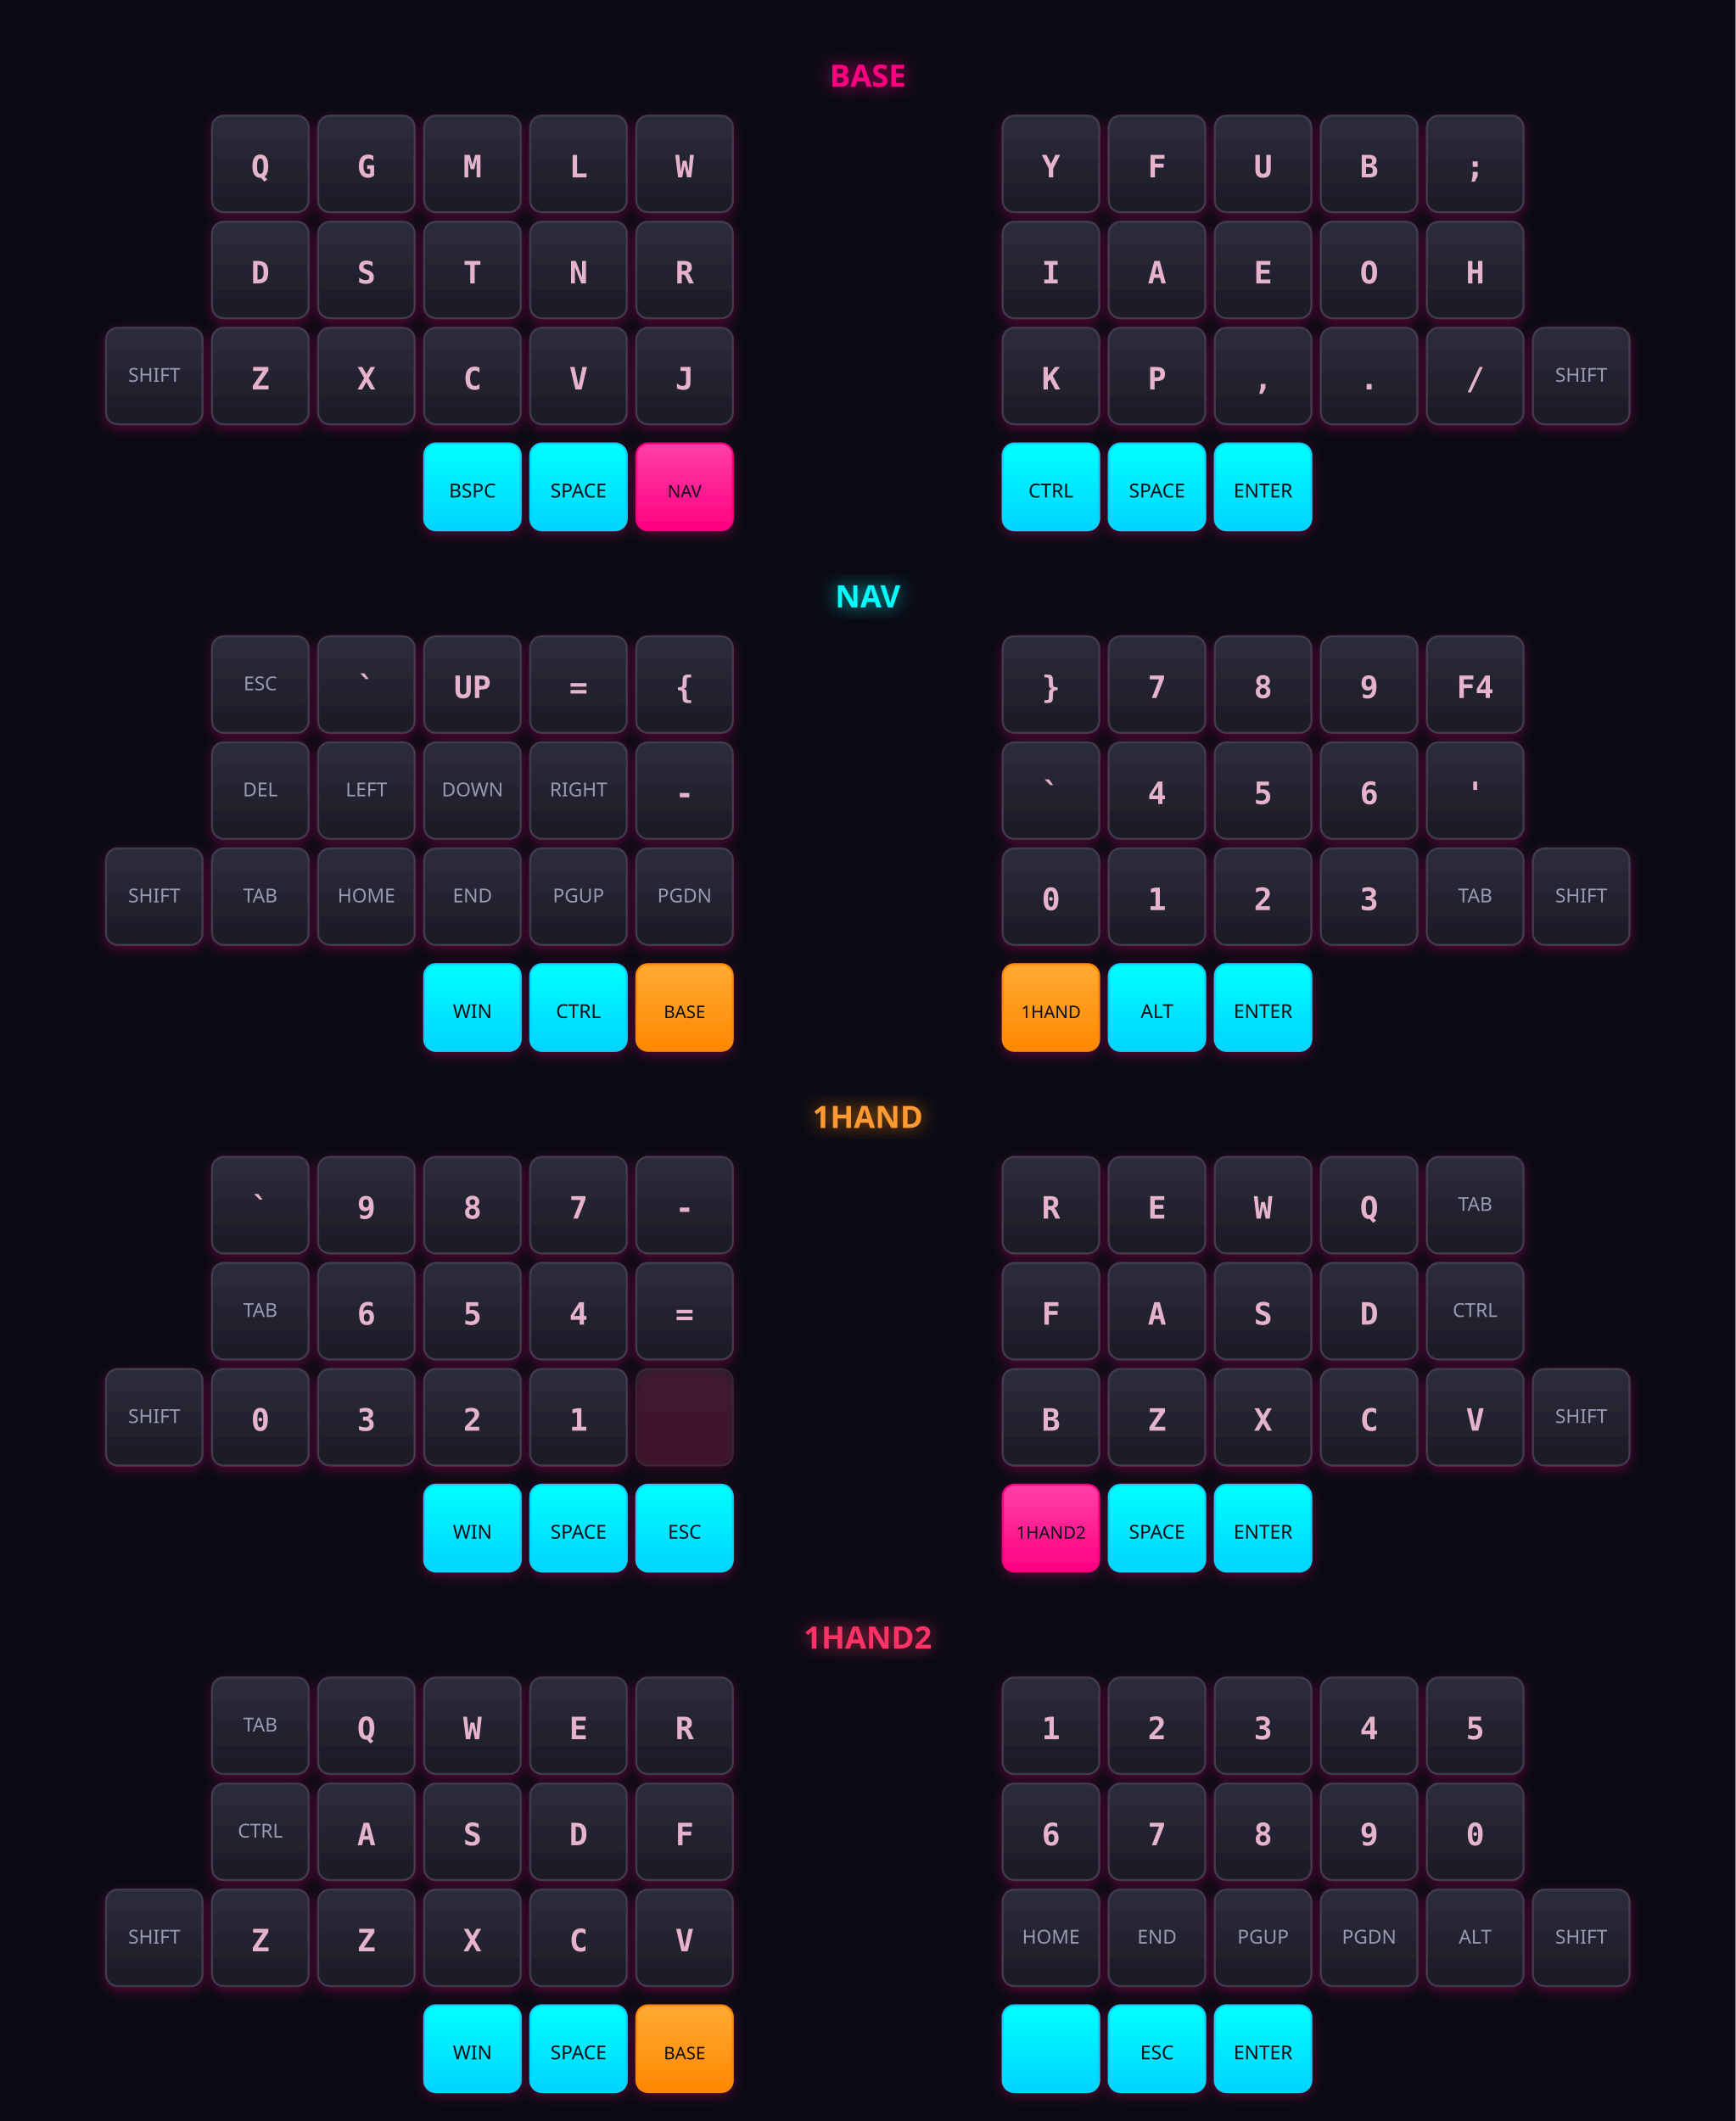
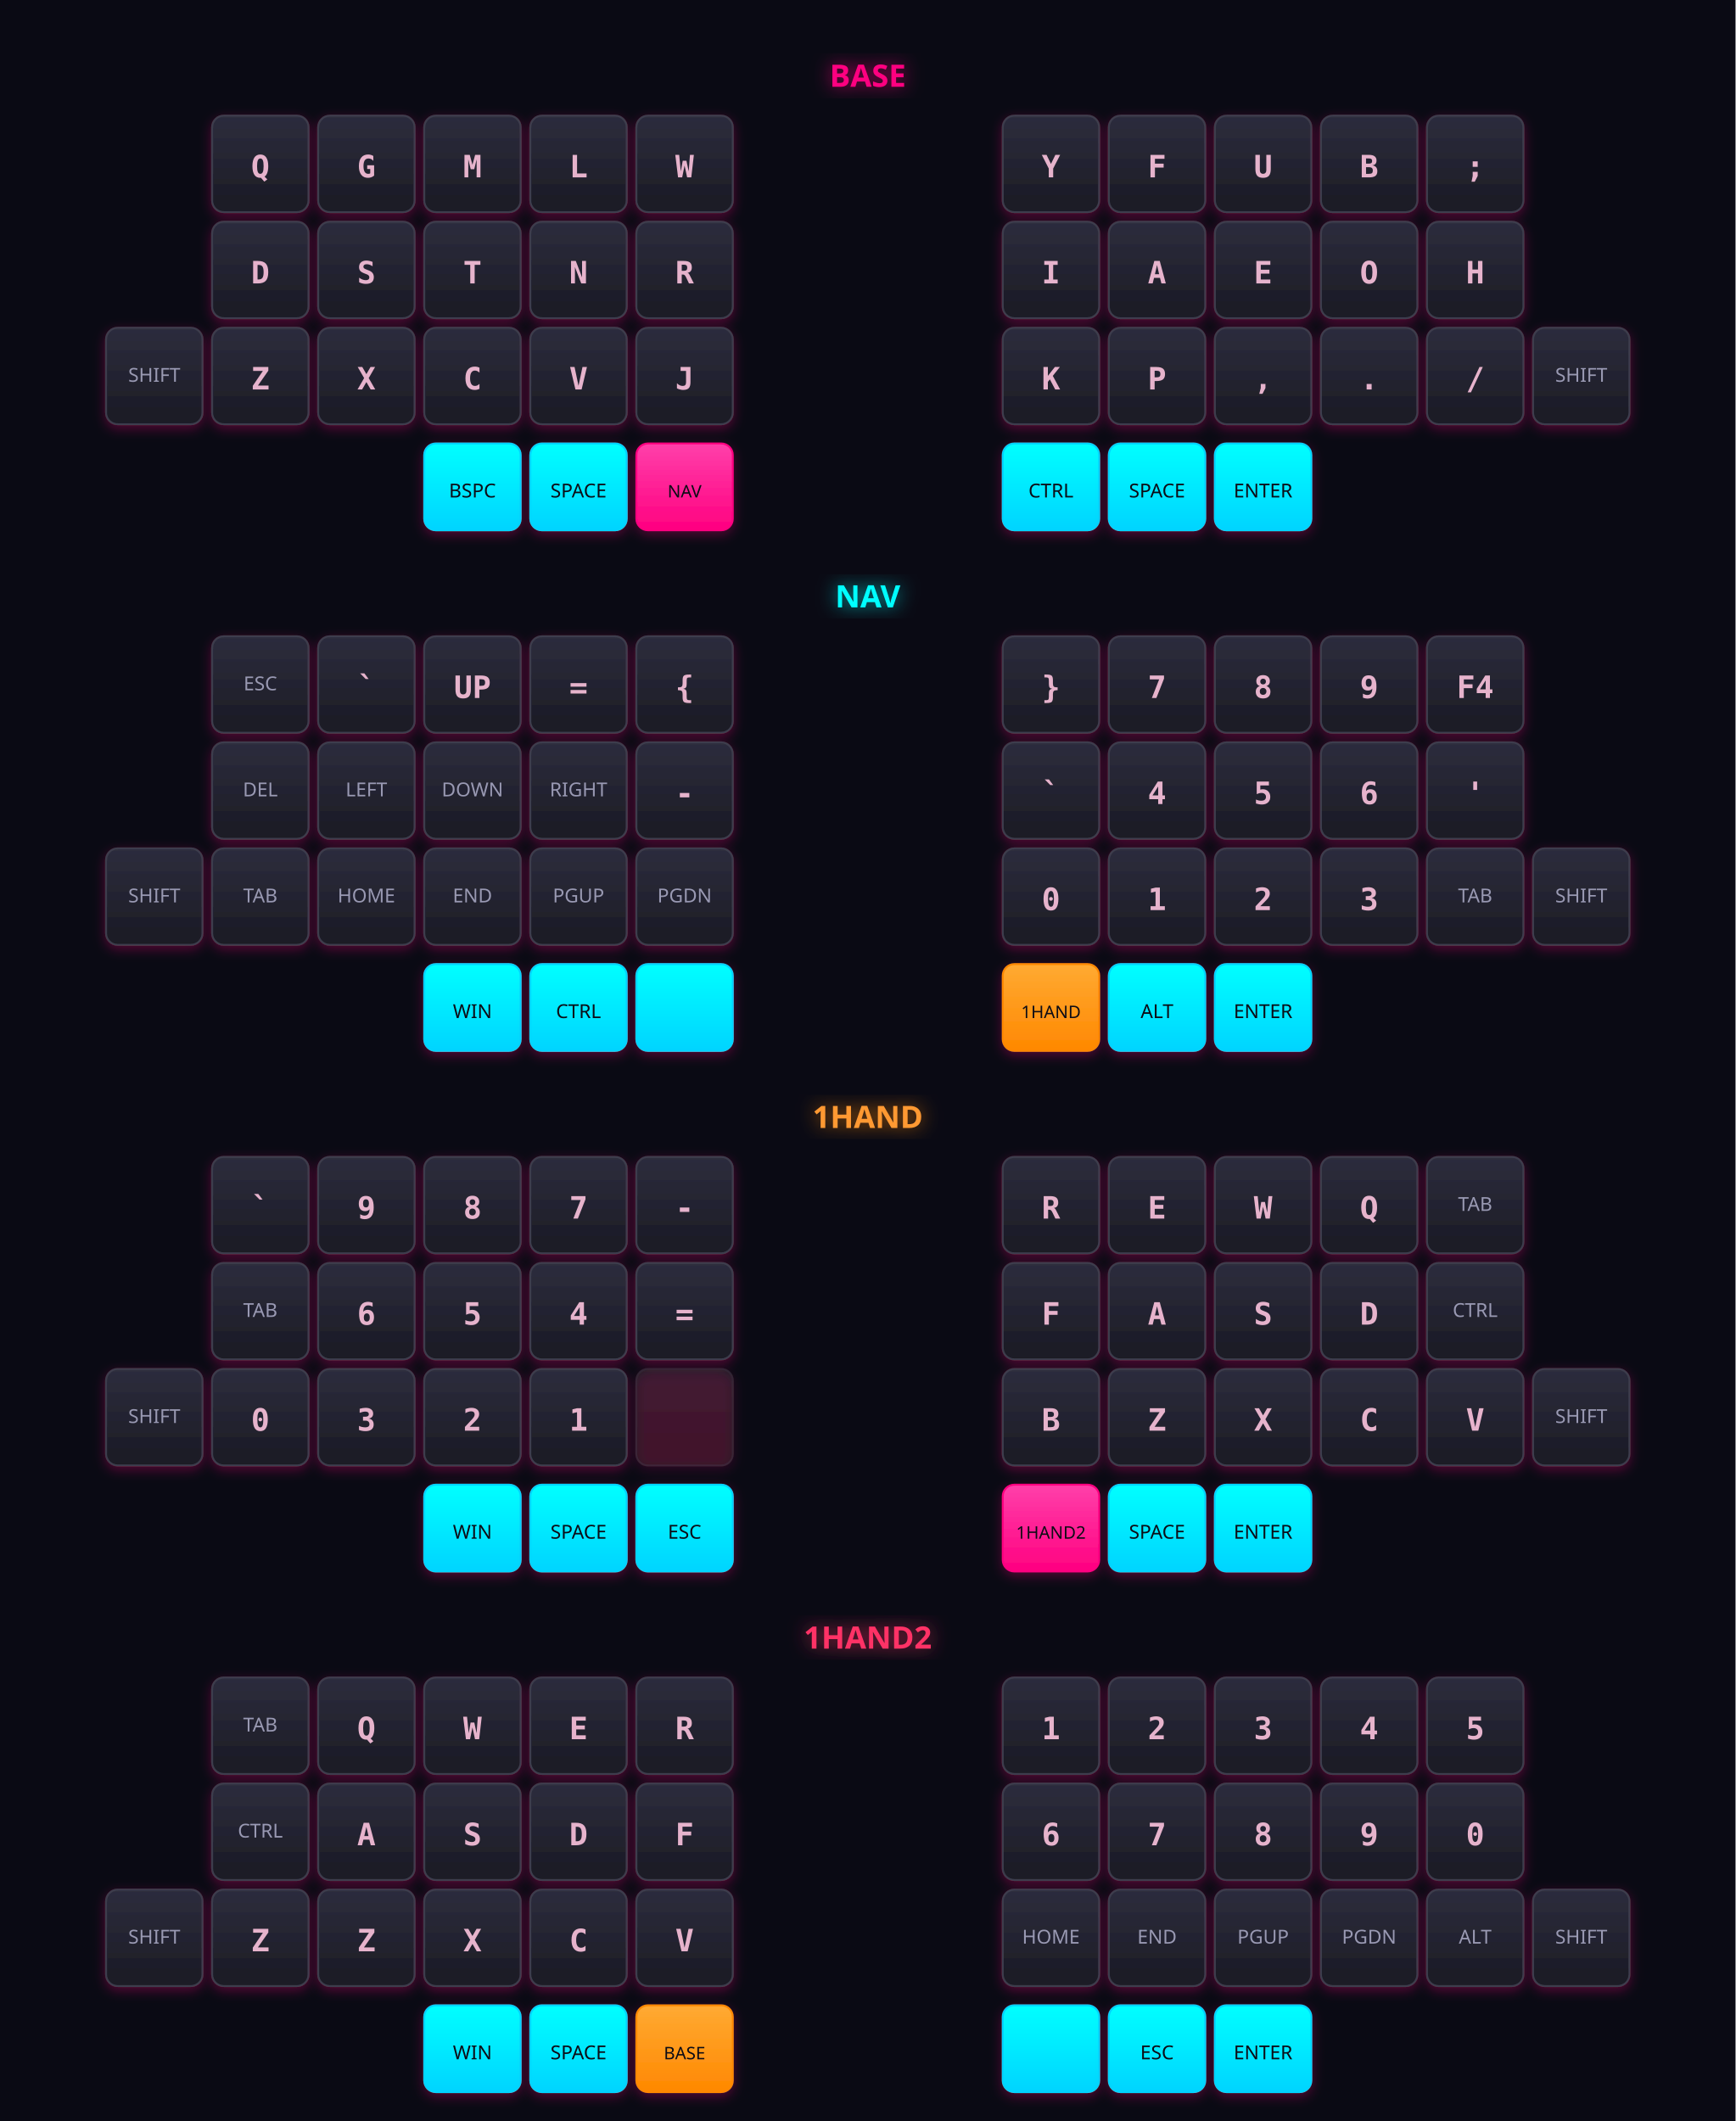
<svg xmlns="http://www.w3.org/2000/svg" viewBox="0 0 900 1100" width="900" height="1100">
  <defs>
    <linearGradient id="keyGrad" x1="0%" y1="0%" x2="0%" y2="100%">
      <stop offset="0%" style="stop-color:#2d2d3d" />
      <stop offset="100%" style="stop-color:#1a1a24" />
    </linearGradient>
    <linearGradient id="thumbGrad" x1="0%" y1="0%" x2="0%" y2="100%">
      <stop offset="0%" style="stop-color:#00ffff" />
      <stop offset="100%" style="stop-color:#00d4ff" />
    </linearGradient>
    <linearGradient id="layerGrad" x1="0%" y1="0%" x2="0%" y2="100%">
      <stop offset="0%" style="stop-color:#ff40aa" />
      <stop offset="100%" style="stop-color:#ff0080" />
    </linearGradient>
    <linearGradient id="orangeGrad" x1="0%" y1="0%" x2="0%" y2="100%">
      <stop offset="0%" style="stop-color:#ffaa33" />
      <stop offset="100%" style="stop-color:#ff8800" />
    </linearGradient>
    <filter id="keyShadow" x="-20%" y="-20%" width="140%" height="140%">
      <feDropShadow dx="0" dy="2" stdDeviation="3" flood-color="#ff0080" flood-opacity="0.3" />
    </filter>
    <filter id="pinkGlow" x="-50%" y="-50%" width="200%" height="200%">
      <feDropShadow dx="0" dy="0" stdDeviation="5" flood-color="#ff0080" flood-opacity="0.7" />
    </filter>
    <filter id="blueGlow" x="-50%" y="-50%" width="200%" height="200%">
      <feDropShadow dx="0" dy="0" stdDeviation="5" flood-color="#00ffff" flood-opacity="0.7" />
    </filter>
    <filter id="orangeGlow" x="-50%" y="-50%" width="200%" height="200%">
      <feDropShadow dx="0" dy="0" stdDeviation="5" flood-color="#ff8800" flood-opacity="0.7" />
    </filter>
    <filter id="redGlow" x="-50%" y="-50%" width="200%" height="200%">
      <feDropShadow dx="0" dy="0" stdDeviation="5" flood-color="#ff3366" flood-opacity="0.7" />
    </filter>
  </defs>
  <rect width="900" height="1100" fill="#0a0a14" />
  <g transform="translate(50, 20)">
    <text x="400" y="25" text-anchor="middle" fill="#ff0080" font-family="system-ui, sans-serif" font-size="16" font-weight="bold" filter="url(#pinkGlow)">BASE</text>
    <g filter="url(#keyShadow)">
      <rect x="60" y="40" width="50" height="50" rx="6" fill="url(#keyGrad)" stroke="#3d3d4d" stroke-width="1" />
      <text x="85" y="72" text-anchor="middle" fill="#e6b3cc" font-family="monospace" font-size="16" font-weight="bold">Q</text>
    </g>
    <g filter="url(#keyShadow)">
      <rect x="115" y="40" width="50" height="50" rx="6" fill="url(#keyGrad)" stroke="#3d3d4d" stroke-width="1" />
      <text x="140" y="72" text-anchor="middle" fill="#e6b3cc" font-family="monospace" font-size="16" font-weight="bold">G</text>
    </g>
    <g filter="url(#keyShadow)">
      <rect x="170" y="40" width="50" height="50" rx="6" fill="url(#keyGrad)" stroke="#3d3d4d" stroke-width="1" />
      <text x="195" y="72" text-anchor="middle" fill="#e6b3cc" font-family="monospace" font-size="16" font-weight="bold">M</text>
    </g>
    <g filter="url(#keyShadow)">
      <rect x="225" y="40" width="50" height="50" rx="6" fill="url(#keyGrad)" stroke="#3d3d4d" stroke-width="1" />
      <text x="250" y="72" text-anchor="middle" fill="#e6b3cc" font-family="monospace" font-size="16" font-weight="bold">L</text>
    </g>
    <g filter="url(#keyShadow)">
      <rect x="280" y="40" width="50" height="50" rx="6" fill="url(#keyGrad)" stroke="#3d3d4d" stroke-width="1" />
      <text x="305" y="72" text-anchor="middle" fill="#e6b3cc" font-family="monospace" font-size="16" font-weight="bold">W</text>
    </g>
    <g filter="url(#keyShadow)">
      <rect x="470" y="40" width="50" height="50" rx="6" fill="url(#keyGrad)" stroke="#3d3d4d" stroke-width="1" />
      <text x="495" y="72" text-anchor="middle" fill="#e6b3cc" font-family="monospace" font-size="16" font-weight="bold">Y</text>
    </g>
    <g filter="url(#keyShadow)">
      <rect x="525" y="40" width="50" height="50" rx="6" fill="url(#keyGrad)" stroke="#3d3d4d" stroke-width="1" />
      <text x="550" y="72" text-anchor="middle" fill="#e6b3cc" font-family="monospace" font-size="16" font-weight="bold">F</text>
    </g>
    <g filter="url(#keyShadow)">
      <rect x="580" y="40" width="50" height="50" rx="6" fill="url(#keyGrad)" stroke="#3d3d4d" stroke-width="1" />
      <text x="605" y="72" text-anchor="middle" fill="#e6b3cc" font-family="monospace" font-size="16" font-weight="bold">U</text>
    </g>
    <g filter="url(#keyShadow)">
      <rect x="635" y="40" width="50" height="50" rx="6" fill="url(#keyGrad)" stroke="#3d3d4d" stroke-width="1" />
      <text x="660" y="72" text-anchor="middle" fill="#e6b3cc" font-family="monospace" font-size="16" font-weight="bold">B</text>
    </g>
    <g filter="url(#keyShadow)">
      <rect x="690" y="40" width="50" height="50" rx="6" fill="url(#keyGrad)" stroke="#3d3d4d" stroke-width="1" />
      <text x="715" y="72" text-anchor="middle" fill="#e6b3cc" font-family="monospace" font-size="16" font-weight="bold">;</text>
    </g>
    <g filter="url(#keyShadow)">
      <rect x="60" y="95" width="50" height="50" rx="6" fill="url(#keyGrad)" stroke="#3d3d4d" stroke-width="1" />
      <text x="85" y="127" text-anchor="middle" fill="#e6b3cc" font-family="monospace" font-size="16" font-weight="bold">D</text>
    </g>
    <g filter="url(#keyShadow)">
      <rect x="115" y="95" width="50" height="50" rx="6" fill="url(#keyGrad)" stroke="#3d3d4d" stroke-width="1" />
      <text x="140" y="127" text-anchor="middle" fill="#e6b3cc" font-family="monospace" font-size="16" font-weight="bold">S</text>
    </g>
    <g filter="url(#keyShadow)">
      <rect x="170" y="95" width="50" height="50" rx="6" fill="url(#keyGrad)" stroke="#3d3d4d" stroke-width="1" />
      <text x="195" y="127" text-anchor="middle" fill="#e6b3cc" font-family="monospace" font-size="16" font-weight="bold">T</text>
    </g>
    <g filter="url(#keyShadow)">
      <rect x="225" y="95" width="50" height="50" rx="6" fill="url(#keyGrad)" stroke="#3d3d4d" stroke-width="1" />
      <text x="250" y="127" text-anchor="middle" fill="#e6b3cc" font-family="monospace" font-size="16" font-weight="bold">N</text>
    </g>
    <g filter="url(#keyShadow)">
      <rect x="280" y="95" width="50" height="50" rx="6" fill="url(#keyGrad)" stroke="#3d3d4d" stroke-width="1" />
      <text x="305" y="127" text-anchor="middle" fill="#e6b3cc" font-family="monospace" font-size="16" font-weight="bold">R</text>
    </g>
    <g filter="url(#keyShadow)">
      <rect x="470" y="95" width="50" height="50" rx="6" fill="url(#keyGrad)" stroke="#3d3d4d" stroke-width="1" />
      <text x="495" y="127" text-anchor="middle" fill="#e6b3cc" font-family="monospace" font-size="16" font-weight="bold">I</text>
    </g>
    <g filter="url(#keyShadow)">
      <rect x="525" y="95" width="50" height="50" rx="6" fill="url(#keyGrad)" stroke="#3d3d4d" stroke-width="1" />
      <text x="550" y="127" text-anchor="middle" fill="#e6b3cc" font-family="monospace" font-size="16" font-weight="bold">A</text>
    </g>
    <g filter="url(#keyShadow)">
      <rect x="580" y="95" width="50" height="50" rx="6" fill="url(#keyGrad)" stroke="#3d3d4d" stroke-width="1" />
      <text x="605" y="127" text-anchor="middle" fill="#e6b3cc" font-family="monospace" font-size="16" font-weight="bold">E</text>
    </g>
    <g filter="url(#keyShadow)">
      <rect x="635" y="95" width="50" height="50" rx="6" fill="url(#keyGrad)" stroke="#3d3d4d" stroke-width="1" />
      <text x="660" y="127" text-anchor="middle" fill="#e6b3cc" font-family="monospace" font-size="16" font-weight="bold">O</text>
    </g>
    <g filter="url(#keyShadow)">
      <rect x="690" y="95" width="50" height="50" rx="6" fill="url(#keyGrad)" stroke="#3d3d4d" stroke-width="1" />
      <text x="715" y="127" text-anchor="middle" fill="#e6b3cc" font-family="monospace" font-size="16" font-weight="bold">H</text>
    </g>
    <g filter="url(#keyShadow)">
      <rect x="5" y="150" width="50" height="50" rx="6" fill="url(#keyGrad)" stroke="#3d3d4d" stroke-width="1" />
      <text x="30" y="178" text-anchor="middle" fill="#9999b3" font-family="system-ui, sans-serif" font-size="10">SHIFT</text>
    </g>
    <g filter="url(#keyShadow)">
      <rect x="60" y="150" width="50" height="50" rx="6" fill="url(#keyGrad)" stroke="#3d3d4d" stroke-width="1" />
      <text x="85" y="182" text-anchor="middle" fill="#e6b3cc" font-family="monospace" font-size="16" font-weight="bold">Z</text>
    </g>
    <g filter="url(#keyShadow)">
      <rect x="115" y="150" width="50" height="50" rx="6" fill="url(#keyGrad)" stroke="#3d3d4d" stroke-width="1" />
      <text x="140" y="182" text-anchor="middle" fill="#e6b3cc" font-family="monospace" font-size="16" font-weight="bold">X</text>
    </g>
    <g filter="url(#keyShadow)">
      <rect x="170" y="150" width="50" height="50" rx="6" fill="url(#keyGrad)" stroke="#3d3d4d" stroke-width="1" />
      <text x="195" y="182" text-anchor="middle" fill="#e6b3cc" font-family="monospace" font-size="16" font-weight="bold">C</text>
    </g>
    <g filter="url(#keyShadow)">
      <rect x="225" y="150" width="50" height="50" rx="6" fill="url(#keyGrad)" stroke="#3d3d4d" stroke-width="1" />
      <text x="250" y="182" text-anchor="middle" fill="#e6b3cc" font-family="monospace" font-size="16" font-weight="bold">V</text>
    </g>
    <g filter="url(#keyShadow)">
      <rect x="280" y="150" width="50" height="50" rx="6" fill="url(#keyGrad)" stroke="#3d3d4d" stroke-width="1" />
      <text x="305" y="182" text-anchor="middle" fill="#e6b3cc" font-family="monospace" font-size="16" font-weight="bold">J</text>
    </g>
    <g filter="url(#keyShadow)">
      <rect x="470" y="150" width="50" height="50" rx="6" fill="url(#keyGrad)" stroke="#3d3d4d" stroke-width="1" />
      <text x="495" y="182" text-anchor="middle" fill="#e6b3cc" font-family="monospace" font-size="16" font-weight="bold">K</text>
    </g>
    <g filter="url(#keyShadow)">
      <rect x="525" y="150" width="50" height="50" rx="6" fill="url(#keyGrad)" stroke="#3d3d4d" stroke-width="1" />
      <text x="550" y="182" text-anchor="middle" fill="#e6b3cc" font-family="monospace" font-size="16" font-weight="bold">P</text>
    </g>
    <g filter="url(#keyShadow)">
      <rect x="580" y="150" width="50" height="50" rx="6" fill="url(#keyGrad)" stroke="#3d3d4d" stroke-width="1" />
      <text x="605" y="182" text-anchor="middle" fill="#e6b3cc" font-family="monospace" font-size="16" font-weight="bold">,</text>
    </g>
    <g filter="url(#keyShadow)">
      <rect x="635" y="150" width="50" height="50" rx="6" fill="url(#keyGrad)" stroke="#3d3d4d" stroke-width="1" />
      <text x="660" y="182" text-anchor="middle" fill="#e6b3cc" font-family="monospace" font-size="16" font-weight="bold">.</text>
    </g>
    <g filter="url(#keyShadow)">
      <rect x="690" y="150" width="50" height="50" rx="6" fill="url(#keyGrad)" stroke="#3d3d4d" stroke-width="1" />
      <text x="715" y="182" text-anchor="middle" fill="#e6b3cc" font-family="monospace" font-size="16" font-weight="bold">/</text>
    </g>
    <g filter="url(#keyShadow)">
      <rect x="745" y="150" width="50" height="50" rx="6" fill="url(#keyGrad)" stroke="#3d3d4d" stroke-width="1" />
      <text x="770" y="178" text-anchor="middle" fill="#9999b3" font-family="system-ui, sans-serif" font-size="10">SHIFT</text>
    </g>
    <g filter="url(#keyShadow)">
      <rect x="170" y="210" width="50" height="45" rx="6" fill="url(#thumbGrad)" stroke="#00d4ff" stroke-width="1" />
      <text x="195" y="238" text-anchor="middle" fill="#0a0a14" font-family="system-ui, sans-serif" font-size="10">BSPC</text>
    </g>
    <g filter="url(#keyShadow)">
      <rect x="225" y="210" width="50" height="45" rx="6" fill="url(#thumbGrad)" stroke="#00d4ff" stroke-width="1" />
      <text x="250" y="238" text-anchor="middle" fill="#0a0a14" font-family="system-ui, sans-serif" font-size="10">SPACE</text>
    </g>
    <g filter="url(#keyShadow)">
      <rect x="280" y="210" width="50" height="45" rx="6" fill="url(#layerGrad)" stroke="#ff0080" stroke-width="1" />
      <text x="305" y="238" text-anchor="middle" fill="#0a0a14" font-family="system-ui, sans-serif" font-size="9">NAV</text>
    </g>
    <g filter="url(#keyShadow)">
      <rect x="470" y="210" width="50" height="45" rx="6" fill="url(#thumbGrad)" stroke="#00d4ff" stroke-width="1" />
      <text x="495" y="238" text-anchor="middle" fill="#0a0a14" font-family="system-ui, sans-serif" font-size="10">CTRL</text>
    </g>
    <g filter="url(#keyShadow)">
      <rect x="525" y="210" width="50" height="45" rx="6" fill="url(#thumbGrad)" stroke="#00d4ff" stroke-width="1" />
      <text x="550" y="238" text-anchor="middle" fill="#0a0a14" font-family="system-ui, sans-serif" font-size="10">SPACE</text>
    </g>
    <g filter="url(#keyShadow)">
      <rect x="580" y="210" width="50" height="45" rx="6" fill="url(#thumbGrad)" stroke="#00d4ff" stroke-width="1" />
      <text x="605" y="238" text-anchor="middle" fill="#0a0a14" font-family="system-ui, sans-serif" font-size="10">ENTER</text>
    </g>
  </g>
  <g transform="translate(50, 290)">
    <text x="400" y="25" text-anchor="middle" fill="#00ffff" font-family="system-ui, sans-serif" font-size="16" font-weight="bold" filter="url(#blueGlow)">NAV</text>
    <g filter="url(#keyShadow)">
      <rect x="60" y="40" width="50" height="50" rx="6" fill="url(#keyGrad)" stroke="#3d3d4d" stroke-width="1" />
      <text x="85" y="68" text-anchor="middle" fill="#9999b3" font-family="system-ui, sans-serif" font-size="10">ESC</text>
    </g>
    <g filter="url(#keyShadow)">
      <rect x="115" y="40" width="50" height="50" rx="6" fill="url(#keyGrad)" stroke="#3d3d4d" stroke-width="1" />
      <text x="140" y="72" text-anchor="middle" fill="#e6b3cc" font-family="monospace" font-size="16" font-weight="bold">`</text>
    </g>
    <g filter="url(#keyShadow)">
      <rect x="170" y="40" width="50" height="50" rx="6" fill="url(#keyGrad)" stroke="#3d3d4d" stroke-width="1" />
      <text x="195" y="72" text-anchor="middle" fill="#e6b3cc" font-family="monospace" font-size="16" font-weight="bold">UP</text>
    </g>
    <g filter="url(#keyShadow)">
      <rect x="225" y="40" width="50" height="50" rx="6" fill="url(#keyGrad)" stroke="#3d3d4d" stroke-width="1" />
      <text x="250" y="72" text-anchor="middle" fill="#e6b3cc" font-family="monospace" font-size="16" font-weight="bold">=</text>
    </g>
    <g filter="url(#keyShadow)">
      <rect x="280" y="40" width="50" height="50" rx="6" fill="url(#keyGrad)" stroke="#3d3d4d" stroke-width="1" />
      <text x="305" y="72" text-anchor="middle" fill="#e6b3cc" font-family="monospace" font-size="16" font-weight="bold">{</text>
    </g>
    <g filter="url(#keyShadow)">
      <rect x="470" y="40" width="50" height="50" rx="6" fill="url(#keyGrad)" stroke="#3d3d4d" stroke-width="1" />
      <text x="495" y="72" text-anchor="middle" fill="#e6b3cc" font-family="monospace" font-size="16" font-weight="bold">}</text>
    </g>
    <g filter="url(#keyShadow)">
      <rect x="525" y="40" width="50" height="50" rx="6" fill="url(#keyGrad)" stroke="#3d3d4d" stroke-width="1" />
      <text x="550" y="72" text-anchor="middle" fill="#e6b3cc" font-family="monospace" font-size="16" font-weight="bold">7</text>
    </g>
    <g filter="url(#keyShadow)">
      <rect x="580" y="40" width="50" height="50" rx="6" fill="url(#keyGrad)" stroke="#3d3d4d" stroke-width="1" />
      <text x="605" y="72" text-anchor="middle" fill="#e6b3cc" font-family="monospace" font-size="16" font-weight="bold">8</text>
    </g>
    <g filter="url(#keyShadow)">
      <rect x="635" y="40" width="50" height="50" rx="6" fill="url(#keyGrad)" stroke="#3d3d4d" stroke-width="1" />
      <text x="660" y="72" text-anchor="middle" fill="#e6b3cc" font-family="monospace" font-size="16" font-weight="bold">9</text>
    </g>
    <g filter="url(#keyShadow)">
      <rect x="690" y="40" width="50" height="50" rx="6" fill="url(#keyGrad)" stroke="#3d3d4d" stroke-width="1" />
      <text x="715" y="72" text-anchor="middle" fill="#e6b3cc" font-family="monospace" font-size="16" font-weight="bold">F4</text>
    </g>
    <g filter="url(#keyShadow)">
      <rect x="60" y="95" width="50" height="50" rx="6" fill="url(#keyGrad)" stroke="#3d3d4d" stroke-width="1" />
      <text x="85" y="123" text-anchor="middle" fill="#9999b3" font-family="system-ui, sans-serif" font-size="10">DEL</text>
    </g>
    <g filter="url(#keyShadow)">
      <rect x="115" y="95" width="50" height="50" rx="6" fill="url(#keyGrad)" stroke="#3d3d4d" stroke-width="1" />
      <text x="140" y="123" text-anchor="middle" fill="#9999b3" font-family="system-ui, sans-serif" font-size="10">LEFT</text>
    </g>
    <g filter="url(#keyShadow)">
      <rect x="170" y="95" width="50" height="50" rx="6" fill="url(#keyGrad)" stroke="#3d3d4d" stroke-width="1" />
      <text x="195" y="123" text-anchor="middle" fill="#9999b3" font-family="system-ui, sans-serif" font-size="10">DOWN</text>
    </g>
    <g filter="url(#keyShadow)">
      <rect x="225" y="95" width="50" height="50" rx="6" fill="url(#keyGrad)" stroke="#3d3d4d" stroke-width="1" />
      <text x="250" y="123" text-anchor="middle" fill="#9999b3" font-family="system-ui, sans-serif" font-size="10">RIGHT</text>
    </g>
    <g filter="url(#keyShadow)">
      <rect x="280" y="95" width="50" height="50" rx="6" fill="url(#keyGrad)" stroke="#3d3d4d" stroke-width="1" />
      <text x="305" y="127" text-anchor="middle" fill="#e6b3cc" font-family="monospace" font-size="16" font-weight="bold">-</text>
    </g>
    <g filter="url(#keyShadow)">
      <rect x="470" y="95" width="50" height="50" rx="6" fill="url(#keyGrad)" stroke="#3d3d4d" stroke-width="1" />
      <text x="495" y="127" text-anchor="middle" fill="#e6b3cc" font-family="monospace" font-size="16" font-weight="bold">`</text>
    </g>
    <g filter="url(#keyShadow)">
      <rect x="525" y="95" width="50" height="50" rx="6" fill="url(#keyGrad)" stroke="#3d3d4d" stroke-width="1" />
      <text x="550" y="127" text-anchor="middle" fill="#e6b3cc" font-family="monospace" font-size="16" font-weight="bold">4</text>
    </g>
    <g filter="url(#keyShadow)">
      <rect x="580" y="95" width="50" height="50" rx="6" fill="url(#keyGrad)" stroke="#3d3d4d" stroke-width="1" />
      <text x="605" y="127" text-anchor="middle" fill="#e6b3cc" font-family="monospace" font-size="16" font-weight="bold">5</text>
    </g>
    <g filter="url(#keyShadow)">
      <rect x="635" y="95" width="50" height="50" rx="6" fill="url(#keyGrad)" stroke="#3d3d4d" stroke-width="1" />
      <text x="660" y="127" text-anchor="middle" fill="#e6b3cc" font-family="monospace" font-size="16" font-weight="bold">6</text>
    </g>
    <g filter="url(#keyShadow)">
      <rect x="690" y="95" width="50" height="50" rx="6" fill="url(#keyGrad)" stroke="#3d3d4d" stroke-width="1" />
      <text x="715" y="127" text-anchor="middle" fill="#e6b3cc" font-family="monospace" font-size="16" font-weight="bold">'</text>
    </g>
    <g filter="url(#keyShadow)">
      <rect x="5" y="150" width="50" height="50" rx="6" fill="url(#keyGrad)" stroke="#3d3d4d" stroke-width="1" />
      <text x="30" y="178" text-anchor="middle" fill="#9999b3" font-family="system-ui, sans-serif" font-size="10">SHIFT</text>
    </g>
    <g filter="url(#keyShadow)">
      <rect x="60" y="150" width="50" height="50" rx="6" fill="url(#keyGrad)" stroke="#3d3d4d" stroke-width="1" />
      <text x="85" y="178" text-anchor="middle" fill="#9999b3" font-family="system-ui, sans-serif" font-size="10">TAB</text>
    </g>
    <g filter="url(#keyShadow)">
      <rect x="115" y="150" width="50" height="50" rx="6" fill="url(#keyGrad)" stroke="#3d3d4d" stroke-width="1" />
      <text x="140" y="178" text-anchor="middle" fill="#9999b3" font-family="system-ui, sans-serif" font-size="10">HOME</text>
    </g>
    <g filter="url(#keyShadow)">
      <rect x="170" y="150" width="50" height="50" rx="6" fill="url(#keyGrad)" stroke="#3d3d4d" stroke-width="1" />
      <text x="195" y="178" text-anchor="middle" fill="#9999b3" font-family="system-ui, sans-serif" font-size="10">END</text>
    </g>
    <g filter="url(#keyShadow)">
      <rect x="225" y="150" width="50" height="50" rx="6" fill="url(#keyGrad)" stroke="#3d3d4d" stroke-width="1" />
      <text x="250" y="178" text-anchor="middle" fill="#9999b3" font-family="system-ui, sans-serif" font-size="10">PGUP</text>
    </g>
    <g filter="url(#keyShadow)">
      <rect x="280" y="150" width="50" height="50" rx="6" fill="url(#keyGrad)" stroke="#3d3d4d" stroke-width="1" />
      <text x="305" y="178" text-anchor="middle" fill="#9999b3" font-family="system-ui, sans-serif" font-size="10">PGDN</text>
    </g>
    <g filter="url(#keyShadow)">
      <rect x="470" y="150" width="50" height="50" rx="6" fill="url(#keyGrad)" stroke="#3d3d4d" stroke-width="1" />
      <text x="495" y="182" text-anchor="middle" fill="#e6b3cc" font-family="monospace" font-size="16" font-weight="bold">0</text>
    </g>
    <g filter="url(#keyShadow)">
      <rect x="525" y="150" width="50" height="50" rx="6" fill="url(#keyGrad)" stroke="#3d3d4d" stroke-width="1" />
      <text x="550" y="182" text-anchor="middle" fill="#e6b3cc" font-family="monospace" font-size="16" font-weight="bold">1</text>
    </g>
    <g filter="url(#keyShadow)">
      <rect x="580" y="150" width="50" height="50" rx="6" fill="url(#keyGrad)" stroke="#3d3d4d" stroke-width="1" />
      <text x="605" y="182" text-anchor="middle" fill="#e6b3cc" font-family="monospace" font-size="16" font-weight="bold">2</text>
    </g>
    <g filter="url(#keyShadow)">
      <rect x="635" y="150" width="50" height="50" rx="6" fill="url(#keyGrad)" stroke="#3d3d4d" stroke-width="1" />
      <text x="660" y="182" text-anchor="middle" fill="#e6b3cc" font-family="monospace" font-size="16" font-weight="bold">3</text>
    </g>
    <g filter="url(#keyShadow)">
      <rect x="690" y="150" width="50" height="50" rx="6" fill="url(#keyGrad)" stroke="#3d3d4d" stroke-width="1" />
      <text x="715" y="178" text-anchor="middle" fill="#9999b3" font-family="system-ui, sans-serif" font-size="10">TAB</text>
    </g>
    <g filter="url(#keyShadow)">
      <rect x="745" y="150" width="50" height="50" rx="6" fill="url(#keyGrad)" stroke="#3d3d4d" stroke-width="1" />
      <text x="770" y="178" text-anchor="middle" fill="#9999b3" font-family="system-ui, sans-serif" font-size="10">SHIFT</text>
    </g>
    <g filter="url(#keyShadow)">
      <rect x="170" y="210" width="50" height="45" rx="6" fill="url(#thumbGrad)" stroke="#00d4ff" stroke-width="1" />
      <text x="195" y="238" text-anchor="middle" fill="#0a0a14" font-family="system-ui, sans-serif" font-size="10">WIN</text>
    </g>
    <g filter="url(#keyShadow)">
      <rect x="225" y="210" width="50" height="45" rx="6" fill="url(#thumbGrad)" stroke="#00d4ff" stroke-width="1" />
      <text x="250" y="238" text-anchor="middle" fill="#0a0a14" font-family="system-ui, sans-serif" font-size="10">CTRL</text>
    </g>
    <g filter="url(#keyShadow)">
-       <rect x="280" y="210" width="50" height="45" rx="6" fill="url(#orangeGrad)" stroke="#ff8800" stroke-width="1" />
-       <text x="305" y="238" text-anchor="middle" fill="#0a0a14" font-family="system-ui, sans-serif" font-size="9">BASE</text>
+       <rect x="280" y="210" width="50" height="45" rx="6" fill="url(#thumbGrad)" stroke="#00d4ff" stroke-width="1" />
    </g>
    <g filter="url(#keyShadow)">
      <rect x="470" y="210" width="50" height="45" rx="6" fill="url(#orangeGrad)" stroke="#ff8800" stroke-width="1" />
      <text x="495" y="238" text-anchor="middle" fill="#0a0a14" font-family="system-ui, sans-serif" font-size="9">1HAND</text>
    </g>
    <g filter="url(#keyShadow)">
      <rect x="525" y="210" width="50" height="45" rx="6" fill="url(#thumbGrad)" stroke="#00d4ff" stroke-width="1" />
      <text x="550" y="238" text-anchor="middle" fill="#0a0a14" font-family="system-ui, sans-serif" font-size="10">ALT</text>
    </g>
    <g filter="url(#keyShadow)">
      <rect x="580" y="210" width="50" height="45" rx="6" fill="url(#thumbGrad)" stroke="#00d4ff" stroke-width="1" />
      <text x="605" y="238" text-anchor="middle" fill="#0a0a14" font-family="system-ui, sans-serif" font-size="10">ENTER</text>
    </g>
  </g>
  <g transform="translate(50, 560)">
    <text x="400" y="25" text-anchor="middle" fill="#ff9933" font-family="system-ui, sans-serif" font-size="16" font-weight="bold" filter="url(#orangeGlow)">1HAND</text>
    <g filter="url(#keyShadow)">
      <rect x="60" y="40" width="50" height="50" rx="6" fill="url(#keyGrad)" stroke="#3d3d4d" stroke-width="1" />
      <text x="85" y="72" text-anchor="middle" fill="#e6b3cc" font-family="monospace" font-size="16" font-weight="bold">`</text>
    </g>
    <g filter="url(#keyShadow)">
      <rect x="115" y="40" width="50" height="50" rx="6" fill="url(#keyGrad)" stroke="#3d3d4d" stroke-width="1" />
      <text x="140" y="72" text-anchor="middle" fill="#e6b3cc" font-family="monospace" font-size="16" font-weight="bold">9</text>
    </g>
    <g filter="url(#keyShadow)">
      <rect x="170" y="40" width="50" height="50" rx="6" fill="url(#keyGrad)" stroke="#3d3d4d" stroke-width="1" />
      <text x="195" y="72" text-anchor="middle" fill="#e6b3cc" font-family="monospace" font-size="16" font-weight="bold">8</text>
    </g>
    <g filter="url(#keyShadow)">
      <rect x="225" y="40" width="50" height="50" rx="6" fill="url(#keyGrad)" stroke="#3d3d4d" stroke-width="1" />
      <text x="250" y="72" text-anchor="middle" fill="#e6b3cc" font-family="monospace" font-size="16" font-weight="bold">7</text>
    </g>
    <g filter="url(#keyShadow)">
      <rect x="280" y="40" width="50" height="50" rx="6" fill="url(#keyGrad)" stroke="#3d3d4d" stroke-width="1" />
      <text x="305" y="72" text-anchor="middle" fill="#e6b3cc" font-family="monospace" font-size="16" font-weight="bold">-</text>
    </g>
    <g filter="url(#keyShadow)">
      <rect x="470" y="40" width="50" height="50" rx="6" fill="url(#keyGrad)" stroke="#3d3d4d" stroke-width="1" />
      <text x="495" y="72" text-anchor="middle" fill="#e6b3cc" font-family="monospace" font-size="16" font-weight="bold">R</text>
    </g>
    <g filter="url(#keyShadow)">
      <rect x="525" y="40" width="50" height="50" rx="6" fill="url(#keyGrad)" stroke="#3d3d4d" stroke-width="1" />
      <text x="550" y="72" text-anchor="middle" fill="#e6b3cc" font-family="monospace" font-size="16" font-weight="bold">E</text>
    </g>
    <g filter="url(#keyShadow)">
      <rect x="580" y="40" width="50" height="50" rx="6" fill="url(#keyGrad)" stroke="#3d3d4d" stroke-width="1" />
      <text x="605" y="72" text-anchor="middle" fill="#e6b3cc" font-family="monospace" font-size="16" font-weight="bold">W</text>
    </g>
    <g filter="url(#keyShadow)">
      <rect x="635" y="40" width="50" height="50" rx="6" fill="url(#keyGrad)" stroke="#3d3d4d" stroke-width="1" />
      <text x="660" y="72" text-anchor="middle" fill="#e6b3cc" font-family="monospace" font-size="16" font-weight="bold">Q</text>
    </g>
    <g filter="url(#keyShadow)">
      <rect x="690" y="40" width="50" height="50" rx="6" fill="url(#keyGrad)" stroke="#3d3d4d" stroke-width="1" />
      <text x="715" y="68" text-anchor="middle" fill="#9999b3" font-family="system-ui, sans-serif" font-size="10">TAB</text>
    </g>
    <g filter="url(#keyShadow)">
      <rect x="60" y="95" width="50" height="50" rx="6" fill="url(#keyGrad)" stroke="#3d3d4d" stroke-width="1" />
      <text x="85" y="123" text-anchor="middle" fill="#9999b3" font-family="system-ui, sans-serif" font-size="10">TAB</text>
    </g>
    <g filter="url(#keyShadow)">
      <rect x="115" y="95" width="50" height="50" rx="6" fill="url(#keyGrad)" stroke="#3d3d4d" stroke-width="1" />
      <text x="140" y="127" text-anchor="middle" fill="#e6b3cc" font-family="monospace" font-size="16" font-weight="bold">6</text>
    </g>
    <g filter="url(#keyShadow)">
      <rect x="170" y="95" width="50" height="50" rx="6" fill="url(#keyGrad)" stroke="#3d3d4d" stroke-width="1" />
      <text x="195" y="127" text-anchor="middle" fill="#e6b3cc" font-family="monospace" font-size="16" font-weight="bold">5</text>
    </g>
    <g filter="url(#keyShadow)">
      <rect x="225" y="95" width="50" height="50" rx="6" fill="url(#keyGrad)" stroke="#3d3d4d" stroke-width="1" />
      <text x="250" y="127" text-anchor="middle" fill="#e6b3cc" font-family="monospace" font-size="16" font-weight="bold">4</text>
    </g>
    <g filter="url(#keyShadow)">
      <rect x="280" y="95" width="50" height="50" rx="6" fill="url(#keyGrad)" stroke="#3d3d4d" stroke-width="1" />
      <text x="305" y="127" text-anchor="middle" fill="#e6b3cc" font-family="monospace" font-size="16" font-weight="bold">=</text>
    </g>
    <g filter="url(#keyShadow)">
      <rect x="470" y="95" width="50" height="50" rx="6" fill="url(#keyGrad)" stroke="#3d3d4d" stroke-width="1" />
      <text x="495" y="127" text-anchor="middle" fill="#e6b3cc" font-family="monospace" font-size="16" font-weight="bold">F</text>
    </g>
    <g filter="url(#keyShadow)">
      <rect x="525" y="95" width="50" height="50" rx="6" fill="url(#keyGrad)" stroke="#3d3d4d" stroke-width="1" />
      <text x="550" y="127" text-anchor="middle" fill="#e6b3cc" font-family="monospace" font-size="16" font-weight="bold">A</text>
    </g>
    <g filter="url(#keyShadow)">
      <rect x="580" y="95" width="50" height="50" rx="6" fill="url(#keyGrad)" stroke="#3d3d4d" stroke-width="1" />
      <text x="605" y="127" text-anchor="middle" fill="#e6b3cc" font-family="monospace" font-size="16" font-weight="bold">S</text>
    </g>
    <g filter="url(#keyShadow)">
      <rect x="635" y="95" width="50" height="50" rx="6" fill="url(#keyGrad)" stroke="#3d3d4d" stroke-width="1" />
      <text x="660" y="127" text-anchor="middle" fill="#e6b3cc" font-family="monospace" font-size="16" font-weight="bold">D</text>
    </g>
    <g filter="url(#keyShadow)">
      <rect x="690" y="95" width="50" height="50" rx="6" fill="url(#keyGrad)" stroke="#3d3d4d" stroke-width="1" />
      <text x="715" y="123" text-anchor="middle" fill="#9999b3" font-family="system-ui, sans-serif" font-size="10">CTRL</text>
    </g>
    <g filter="url(#keyShadow)">
      <rect x="5" y="150" width="50" height="50" rx="6" fill="url(#keyGrad)" stroke="#3d3d4d" stroke-width="1" />
      <text x="30" y="178" text-anchor="middle" fill="#9999b3" font-family="system-ui, sans-serif" font-size="10">SHIFT</text>
    </g>
    <g filter="url(#keyShadow)">
      <rect x="60" y="150" width="50" height="50" rx="6" fill="url(#keyGrad)" stroke="#3d3d4d" stroke-width="1" />
      <text x="85" y="182" text-anchor="middle" fill="#e6b3cc" font-family="monospace" font-size="16" font-weight="bold">0</text>
    </g>
    <g filter="url(#keyShadow)">
      <rect x="115" y="150" width="50" height="50" rx="6" fill="url(#keyGrad)" stroke="#3d3d4d" stroke-width="1" />
      <text x="140" y="182" text-anchor="middle" fill="#e6b3cc" font-family="monospace" font-size="16" font-weight="bold">3</text>
    </g>
    <g filter="url(#keyShadow)">
      <rect x="170" y="150" width="50" height="50" rx="6" fill="url(#keyGrad)" stroke="#3d3d4d" stroke-width="1" />
      <text x="195" y="182" text-anchor="middle" fill="#e6b3cc" font-family="monospace" font-size="16" font-weight="bold">2</text>
    </g>
    <g filter="url(#keyShadow)">
      <rect x="225" y="150" width="50" height="50" rx="6" fill="url(#keyGrad)" stroke="#3d3d4d" stroke-width="1" />
      <text x="250" y="182" text-anchor="middle" fill="#e6b3cc" font-family="monospace" font-size="16" font-weight="bold">1</text>
    </g>
    <g filter="url(#keyShadow)">
      <rect x="280" y="150" width="50" height="50" rx="6" fill="url(#keyGrad)" stroke="#3d3d4d" stroke-width="1" opacity="0.5" />
    </g>
    <g filter="url(#keyShadow)">
      <rect x="470" y="150" width="50" height="50" rx="6" fill="url(#keyGrad)" stroke="#3d3d4d" stroke-width="1" />
      <text x="495" y="182" text-anchor="middle" fill="#e6b3cc" font-family="monospace" font-size="16" font-weight="bold">B</text>
    </g>
    <g filter="url(#keyShadow)">
      <rect x="525" y="150" width="50" height="50" rx="6" fill="url(#keyGrad)" stroke="#3d3d4d" stroke-width="1" />
      <text x="550" y="182" text-anchor="middle" fill="#e6b3cc" font-family="monospace" font-size="16" font-weight="bold">Z</text>
    </g>
    <g filter="url(#keyShadow)">
      <rect x="580" y="150" width="50" height="50" rx="6" fill="url(#keyGrad)" stroke="#3d3d4d" stroke-width="1" />
      <text x="605" y="182" text-anchor="middle" fill="#e6b3cc" font-family="monospace" font-size="16" font-weight="bold">X</text>
    </g>
    <g filter="url(#keyShadow)">
      <rect x="635" y="150" width="50" height="50" rx="6" fill="url(#keyGrad)" stroke="#3d3d4d" stroke-width="1" />
      <text x="660" y="182" text-anchor="middle" fill="#e6b3cc" font-family="monospace" font-size="16" font-weight="bold">C</text>
    </g>
    <g filter="url(#keyShadow)">
      <rect x="690" y="150" width="50" height="50" rx="6" fill="url(#keyGrad)" stroke="#3d3d4d" stroke-width="1" />
      <text x="715" y="182" text-anchor="middle" fill="#e6b3cc" font-family="monospace" font-size="16" font-weight="bold">V</text>
    </g>
    <g filter="url(#keyShadow)">
      <rect x="745" y="150" width="50" height="50" rx="6" fill="url(#keyGrad)" stroke="#3d3d4d" stroke-width="1" />
      <text x="770" y="178" text-anchor="middle" fill="#9999b3" font-family="system-ui, sans-serif" font-size="10">SHIFT</text>
    </g>
    <g filter="url(#keyShadow)">
      <rect x="170" y="210" width="50" height="45" rx="6" fill="url(#thumbGrad)" stroke="#00d4ff" stroke-width="1" />
      <text x="195" y="238" text-anchor="middle" fill="#0a0a14" font-family="system-ui, sans-serif" font-size="10">WIN</text>
    </g>
    <g filter="url(#keyShadow)">
      <rect x="225" y="210" width="50" height="45" rx="6" fill="url(#thumbGrad)" stroke="#00d4ff" stroke-width="1" />
      <text x="250" y="238" text-anchor="middle" fill="#0a0a14" font-family="system-ui, sans-serif" font-size="10">SPACE</text>
    </g>
    <g filter="url(#keyShadow)">
      <rect x="280" y="210" width="50" height="45" rx="6" fill="url(#thumbGrad)" stroke="#00d4ff" stroke-width="1" />
      <text x="305" y="238" text-anchor="middle" fill="#0a0a14" font-family="system-ui, sans-serif" font-size="10">ESC</text>
    </g>
    <g filter="url(#keyShadow)">
      <rect x="470" y="210" width="50" height="45" rx="6" fill="url(#layerGrad)" stroke="#ff0080" stroke-width="1" />
      <text x="495" y="238" text-anchor="middle" fill="#0a0a14" font-family="system-ui, sans-serif" font-size="9">1HAND2</text>
    </g>
    <g filter="url(#keyShadow)">
      <rect x="525" y="210" width="50" height="45" rx="6" fill="url(#thumbGrad)" stroke="#00d4ff" stroke-width="1" />
      <text x="550" y="238" text-anchor="middle" fill="#0a0a14" font-family="system-ui, sans-serif" font-size="10">SPACE</text>
    </g>
    <g filter="url(#keyShadow)">
      <rect x="580" y="210" width="50" height="45" rx="6" fill="url(#thumbGrad)" stroke="#00d4ff" stroke-width="1" />
      <text x="605" y="238" text-anchor="middle" fill="#0a0a14" font-family="system-ui, sans-serif" font-size="10">ENTER</text>
    </g>
  </g>
  <g transform="translate(50, 830)">
    <text x="400" y="25" text-anchor="middle" fill="#ff3366" font-family="system-ui, sans-serif" font-size="16" font-weight="bold" filter="url(#redGlow)">1HAND2</text>
    <g filter="url(#keyShadow)">
      <rect x="60" y="40" width="50" height="50" rx="6" fill="url(#keyGrad)" stroke="#3d3d4d" stroke-width="1" />
      <text x="85" y="68" text-anchor="middle" fill="#9999b3" font-family="system-ui, sans-serif" font-size="10">TAB</text>
    </g>
    <g filter="url(#keyShadow)">
      <rect x="115" y="40" width="50" height="50" rx="6" fill="url(#keyGrad)" stroke="#3d3d4d" stroke-width="1" />
      <text x="140" y="72" text-anchor="middle" fill="#e6b3cc" font-family="monospace" font-size="16" font-weight="bold">Q</text>
    </g>
    <g filter="url(#keyShadow)">
      <rect x="170" y="40" width="50" height="50" rx="6" fill="url(#keyGrad)" stroke="#3d3d4d" stroke-width="1" />
      <text x="195" y="72" text-anchor="middle" fill="#e6b3cc" font-family="monospace" font-size="16" font-weight="bold">W</text>
    </g>
    <g filter="url(#keyShadow)">
      <rect x="225" y="40" width="50" height="50" rx="6" fill="url(#keyGrad)" stroke="#3d3d4d" stroke-width="1" />
      <text x="250" y="72" text-anchor="middle" fill="#e6b3cc" font-family="monospace" font-size="16" font-weight="bold">E</text>
    </g>
    <g filter="url(#keyShadow)">
      <rect x="280" y="40" width="50" height="50" rx="6" fill="url(#keyGrad)" stroke="#3d3d4d" stroke-width="1" />
      <text x="305" y="72" text-anchor="middle" fill="#e6b3cc" font-family="monospace" font-size="16" font-weight="bold">R</text>
    </g>
    <g filter="url(#keyShadow)">
      <rect x="470" y="40" width="50" height="50" rx="6" fill="url(#keyGrad)" stroke="#3d3d4d" stroke-width="1" />
      <text x="495" y="72" text-anchor="middle" fill="#e6b3cc" font-family="monospace" font-size="16" font-weight="bold">1</text>
    </g>
    <g filter="url(#keyShadow)">
      <rect x="525" y="40" width="50" height="50" rx="6" fill="url(#keyGrad)" stroke="#3d3d4d" stroke-width="1" />
      <text x="550" y="72" text-anchor="middle" fill="#e6b3cc" font-family="monospace" font-size="16" font-weight="bold">2</text>
    </g>
    <g filter="url(#keyShadow)">
      <rect x="580" y="40" width="50" height="50" rx="6" fill="url(#keyGrad)" stroke="#3d3d4d" stroke-width="1" />
      <text x="605" y="72" text-anchor="middle" fill="#e6b3cc" font-family="monospace" font-size="16" font-weight="bold">3</text>
    </g>
    <g filter="url(#keyShadow)">
      <rect x="635" y="40" width="50" height="50" rx="6" fill="url(#keyGrad)" stroke="#3d3d4d" stroke-width="1" />
      <text x="660" y="72" text-anchor="middle" fill="#e6b3cc" font-family="monospace" font-size="16" font-weight="bold">4</text>
    </g>
    <g filter="url(#keyShadow)">
      <rect x="690" y="40" width="50" height="50" rx="6" fill="url(#keyGrad)" stroke="#3d3d4d" stroke-width="1" />
      <text x="715" y="72" text-anchor="middle" fill="#e6b3cc" font-family="monospace" font-size="16" font-weight="bold">5</text>
    </g>
    <g filter="url(#keyShadow)">
      <rect x="60" y="95" width="50" height="50" rx="6" fill="url(#keyGrad)" stroke="#3d3d4d" stroke-width="1" />
      <text x="85" y="123" text-anchor="middle" fill="#9999b3" font-family="system-ui, sans-serif" font-size="10">CTRL</text>
    </g>
    <g filter="url(#keyShadow)">
      <rect x="115" y="95" width="50" height="50" rx="6" fill="url(#keyGrad)" stroke="#3d3d4d" stroke-width="1" />
      <text x="140" y="127" text-anchor="middle" fill="#e6b3cc" font-family="monospace" font-size="16" font-weight="bold">A</text>
    </g>
    <g filter="url(#keyShadow)">
      <rect x="170" y="95" width="50" height="50" rx="6" fill="url(#keyGrad)" stroke="#3d3d4d" stroke-width="1" />
      <text x="195" y="127" text-anchor="middle" fill="#e6b3cc" font-family="monospace" font-size="16" font-weight="bold">S</text>
    </g>
    <g filter="url(#keyShadow)">
      <rect x="225" y="95" width="50" height="50" rx="6" fill="url(#keyGrad)" stroke="#3d3d4d" stroke-width="1" />
      <text x="250" y="127" text-anchor="middle" fill="#e6b3cc" font-family="monospace" font-size="16" font-weight="bold">D</text>
    </g>
    <g filter="url(#keyShadow)">
      <rect x="280" y="95" width="50" height="50" rx="6" fill="url(#keyGrad)" stroke="#3d3d4d" stroke-width="1" />
      <text x="305" y="127" text-anchor="middle" fill="#e6b3cc" font-family="monospace" font-size="16" font-weight="bold">F</text>
    </g>
    <g filter="url(#keyShadow)">
      <rect x="470" y="95" width="50" height="50" rx="6" fill="url(#keyGrad)" stroke="#3d3d4d" stroke-width="1" />
      <text x="495" y="127" text-anchor="middle" fill="#e6b3cc" font-family="monospace" font-size="16" font-weight="bold">6</text>
    </g>
    <g filter="url(#keyShadow)">
      <rect x="525" y="95" width="50" height="50" rx="6" fill="url(#keyGrad)" stroke="#3d3d4d" stroke-width="1" />
      <text x="550" y="127" text-anchor="middle" fill="#e6b3cc" font-family="monospace" font-size="16" font-weight="bold">7</text>
    </g>
    <g filter="url(#keyShadow)">
      <rect x="580" y="95" width="50" height="50" rx="6" fill="url(#keyGrad)" stroke="#3d3d4d" stroke-width="1" />
      <text x="605" y="127" text-anchor="middle" fill="#e6b3cc" font-family="monospace" font-size="16" font-weight="bold">8</text>
    </g>
    <g filter="url(#keyShadow)">
      <rect x="635" y="95" width="50" height="50" rx="6" fill="url(#keyGrad)" stroke="#3d3d4d" stroke-width="1" />
      <text x="660" y="127" text-anchor="middle" fill="#e6b3cc" font-family="monospace" font-size="16" font-weight="bold">9</text>
    </g>
    <g filter="url(#keyShadow)">
      <rect x="690" y="95" width="50" height="50" rx="6" fill="url(#keyGrad)" stroke="#3d3d4d" stroke-width="1" />
      <text x="715" y="127" text-anchor="middle" fill="#e6b3cc" font-family="monospace" font-size="16" font-weight="bold">0</text>
    </g>
    <g filter="url(#keyShadow)">
      <rect x="5" y="150" width="50" height="50" rx="6" fill="url(#keyGrad)" stroke="#3d3d4d" stroke-width="1" />
      <text x="30" y="178" text-anchor="middle" fill="#9999b3" font-family="system-ui, sans-serif" font-size="10">SHIFT</text>
    </g>
    <g filter="url(#keyShadow)">
      <rect x="60" y="150" width="50" height="50" rx="6" fill="url(#keyGrad)" stroke="#3d3d4d" stroke-width="1" />
      <text x="85" y="182" text-anchor="middle" fill="#e6b3cc" font-family="monospace" font-size="16" font-weight="bold">Z</text>
    </g>
    <g filter="url(#keyShadow)">
      <rect x="115" y="150" width="50" height="50" rx="6" fill="url(#keyGrad)" stroke="#3d3d4d" stroke-width="1" />
      <text x="140" y="182" text-anchor="middle" fill="#e6b3cc" font-family="monospace" font-size="16" font-weight="bold">Z</text>
    </g>
    <g filter="url(#keyShadow)">
      <rect x="170" y="150" width="50" height="50" rx="6" fill="url(#keyGrad)" stroke="#3d3d4d" stroke-width="1" />
      <text x="195" y="182" text-anchor="middle" fill="#e6b3cc" font-family="monospace" font-size="16" font-weight="bold">X</text>
    </g>
    <g filter="url(#keyShadow)">
      <rect x="225" y="150" width="50" height="50" rx="6" fill="url(#keyGrad)" stroke="#3d3d4d" stroke-width="1" />
      <text x="250" y="182" text-anchor="middle" fill="#e6b3cc" font-family="monospace" font-size="16" font-weight="bold">C</text>
    </g>
    <g filter="url(#keyShadow)">
      <rect x="280" y="150" width="50" height="50" rx="6" fill="url(#keyGrad)" stroke="#3d3d4d" stroke-width="1" />
      <text x="305" y="182" text-anchor="middle" fill="#e6b3cc" font-family="monospace" font-size="16" font-weight="bold">V</text>
    </g>
    <g filter="url(#keyShadow)">
      <rect x="470" y="150" width="50" height="50" rx="6" fill="url(#keyGrad)" stroke="#3d3d4d" stroke-width="1" />
      <text x="495" y="178" text-anchor="middle" fill="#9999b3" font-family="system-ui, sans-serif" font-size="10">HOME</text>
    </g>
    <g filter="url(#keyShadow)">
      <rect x="525" y="150" width="50" height="50" rx="6" fill="url(#keyGrad)" stroke="#3d3d4d" stroke-width="1" />
      <text x="550" y="178" text-anchor="middle" fill="#9999b3" font-family="system-ui, sans-serif" font-size="10">END</text>
    </g>
    <g filter="url(#keyShadow)">
      <rect x="580" y="150" width="50" height="50" rx="6" fill="url(#keyGrad)" stroke="#3d3d4d" stroke-width="1" />
      <text x="605" y="178" text-anchor="middle" fill="#9999b3" font-family="system-ui, sans-serif" font-size="10">PGUP</text>
    </g>
    <g filter="url(#keyShadow)">
      <rect x="635" y="150" width="50" height="50" rx="6" fill="url(#keyGrad)" stroke="#3d3d4d" stroke-width="1" />
      <text x="660" y="178" text-anchor="middle" fill="#9999b3" font-family="system-ui, sans-serif" font-size="10">PGDN</text>
    </g>
    <g filter="url(#keyShadow)">
      <rect x="690" y="150" width="50" height="50" rx="6" fill="url(#keyGrad)" stroke="#3d3d4d" stroke-width="1" />
      <text x="715" y="178" text-anchor="middle" fill="#9999b3" font-family="system-ui, sans-serif" font-size="10">ALT</text>
    </g>
    <g filter="url(#keyShadow)">
      <rect x="745" y="150" width="50" height="50" rx="6" fill="url(#keyGrad)" stroke="#3d3d4d" stroke-width="1" />
      <text x="770" y="178" text-anchor="middle" fill="#9999b3" font-family="system-ui, sans-serif" font-size="10">SHIFT</text>
    </g>
    <g filter="url(#keyShadow)">
      <rect x="170" y="210" width="50" height="45" rx="6" fill="url(#thumbGrad)" stroke="#00d4ff" stroke-width="1" />
      <text x="195" y="238" text-anchor="middle" fill="#0a0a14" font-family="system-ui, sans-serif" font-size="10">WIN</text>
    </g>
    <g filter="url(#keyShadow)">
      <rect x="225" y="210" width="50" height="45" rx="6" fill="url(#thumbGrad)" stroke="#00d4ff" stroke-width="1" />
      <text x="250" y="238" text-anchor="middle" fill="#0a0a14" font-family="system-ui, sans-serif" font-size="10">SPACE</text>
    </g>
    <g filter="url(#keyShadow)">
      <rect x="280" y="210" width="50" height="45" rx="6" fill="url(#orangeGrad)" stroke="#ff8800" stroke-width="1" />
      <text x="305" y="238" text-anchor="middle" fill="#0a0a14" font-family="system-ui, sans-serif" font-size="9">BASE</text>
    </g>
    <g filter="url(#keyShadow)">
      <rect x="470" y="210" width="50" height="45" rx="6" fill="url(#thumbGrad)" stroke="#00d4ff" stroke-width="1" />
    </g>
    <g filter="url(#keyShadow)">
      <rect x="525" y="210" width="50" height="45" rx="6" fill="url(#thumbGrad)" stroke="#00d4ff" stroke-width="1" />
      <text x="550" y="238" text-anchor="middle" fill="#0a0a14" font-family="system-ui, sans-serif" font-size="10">ESC</text>
    </g>
    <g filter="url(#keyShadow)">
      <rect x="580" y="210" width="50" height="45" rx="6" fill="url(#thumbGrad)" stroke="#00d4ff" stroke-width="1" />
      <text x="605" y="238" text-anchor="middle" fill="#0a0a14" font-family="system-ui, sans-serif" font-size="10">ENTER</text>
    </g>
  </g>
</svg>
